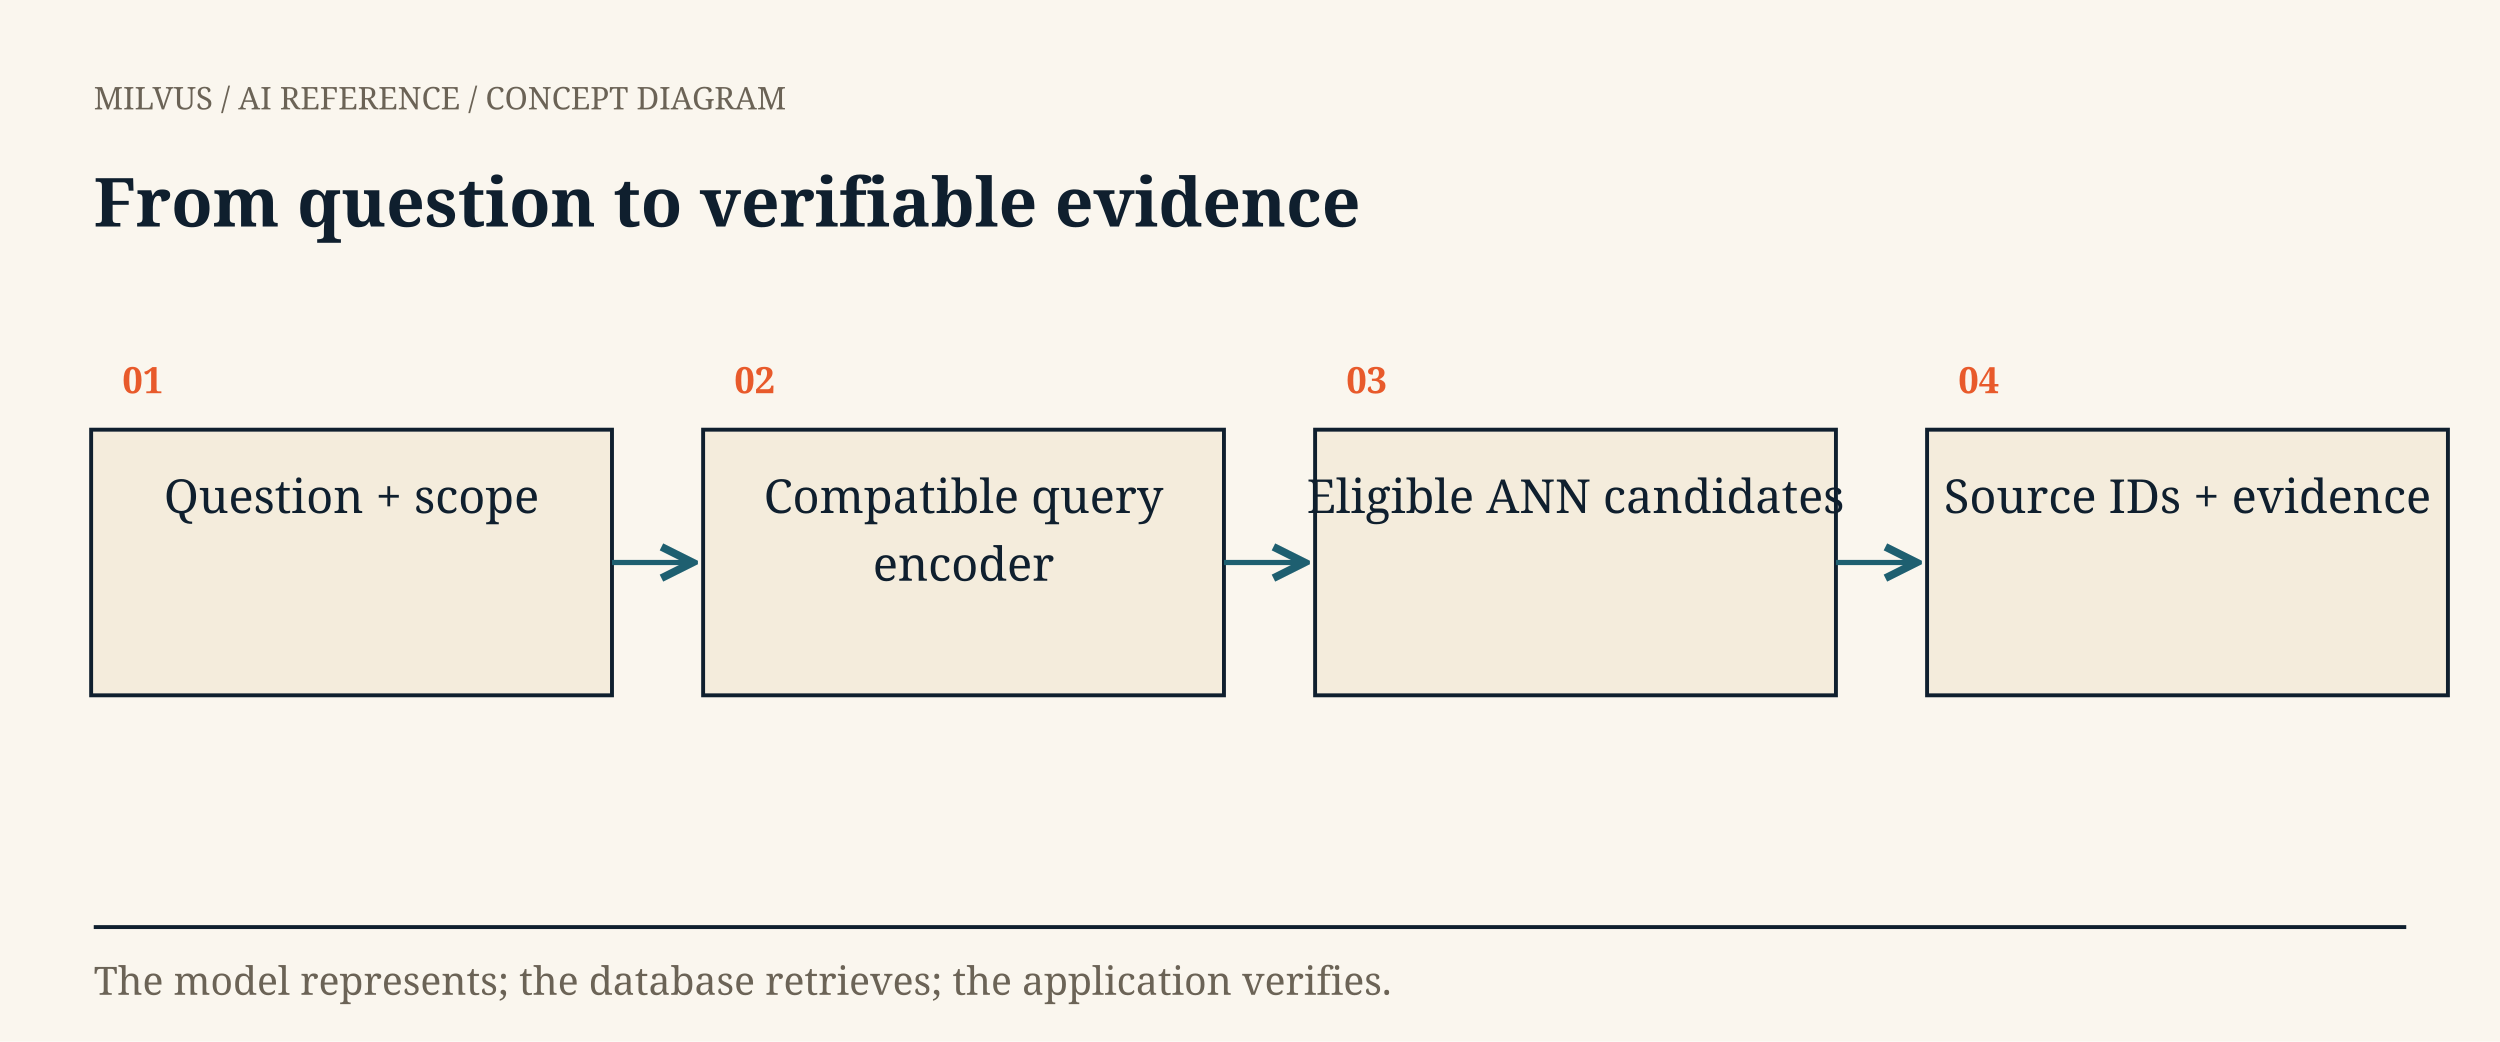
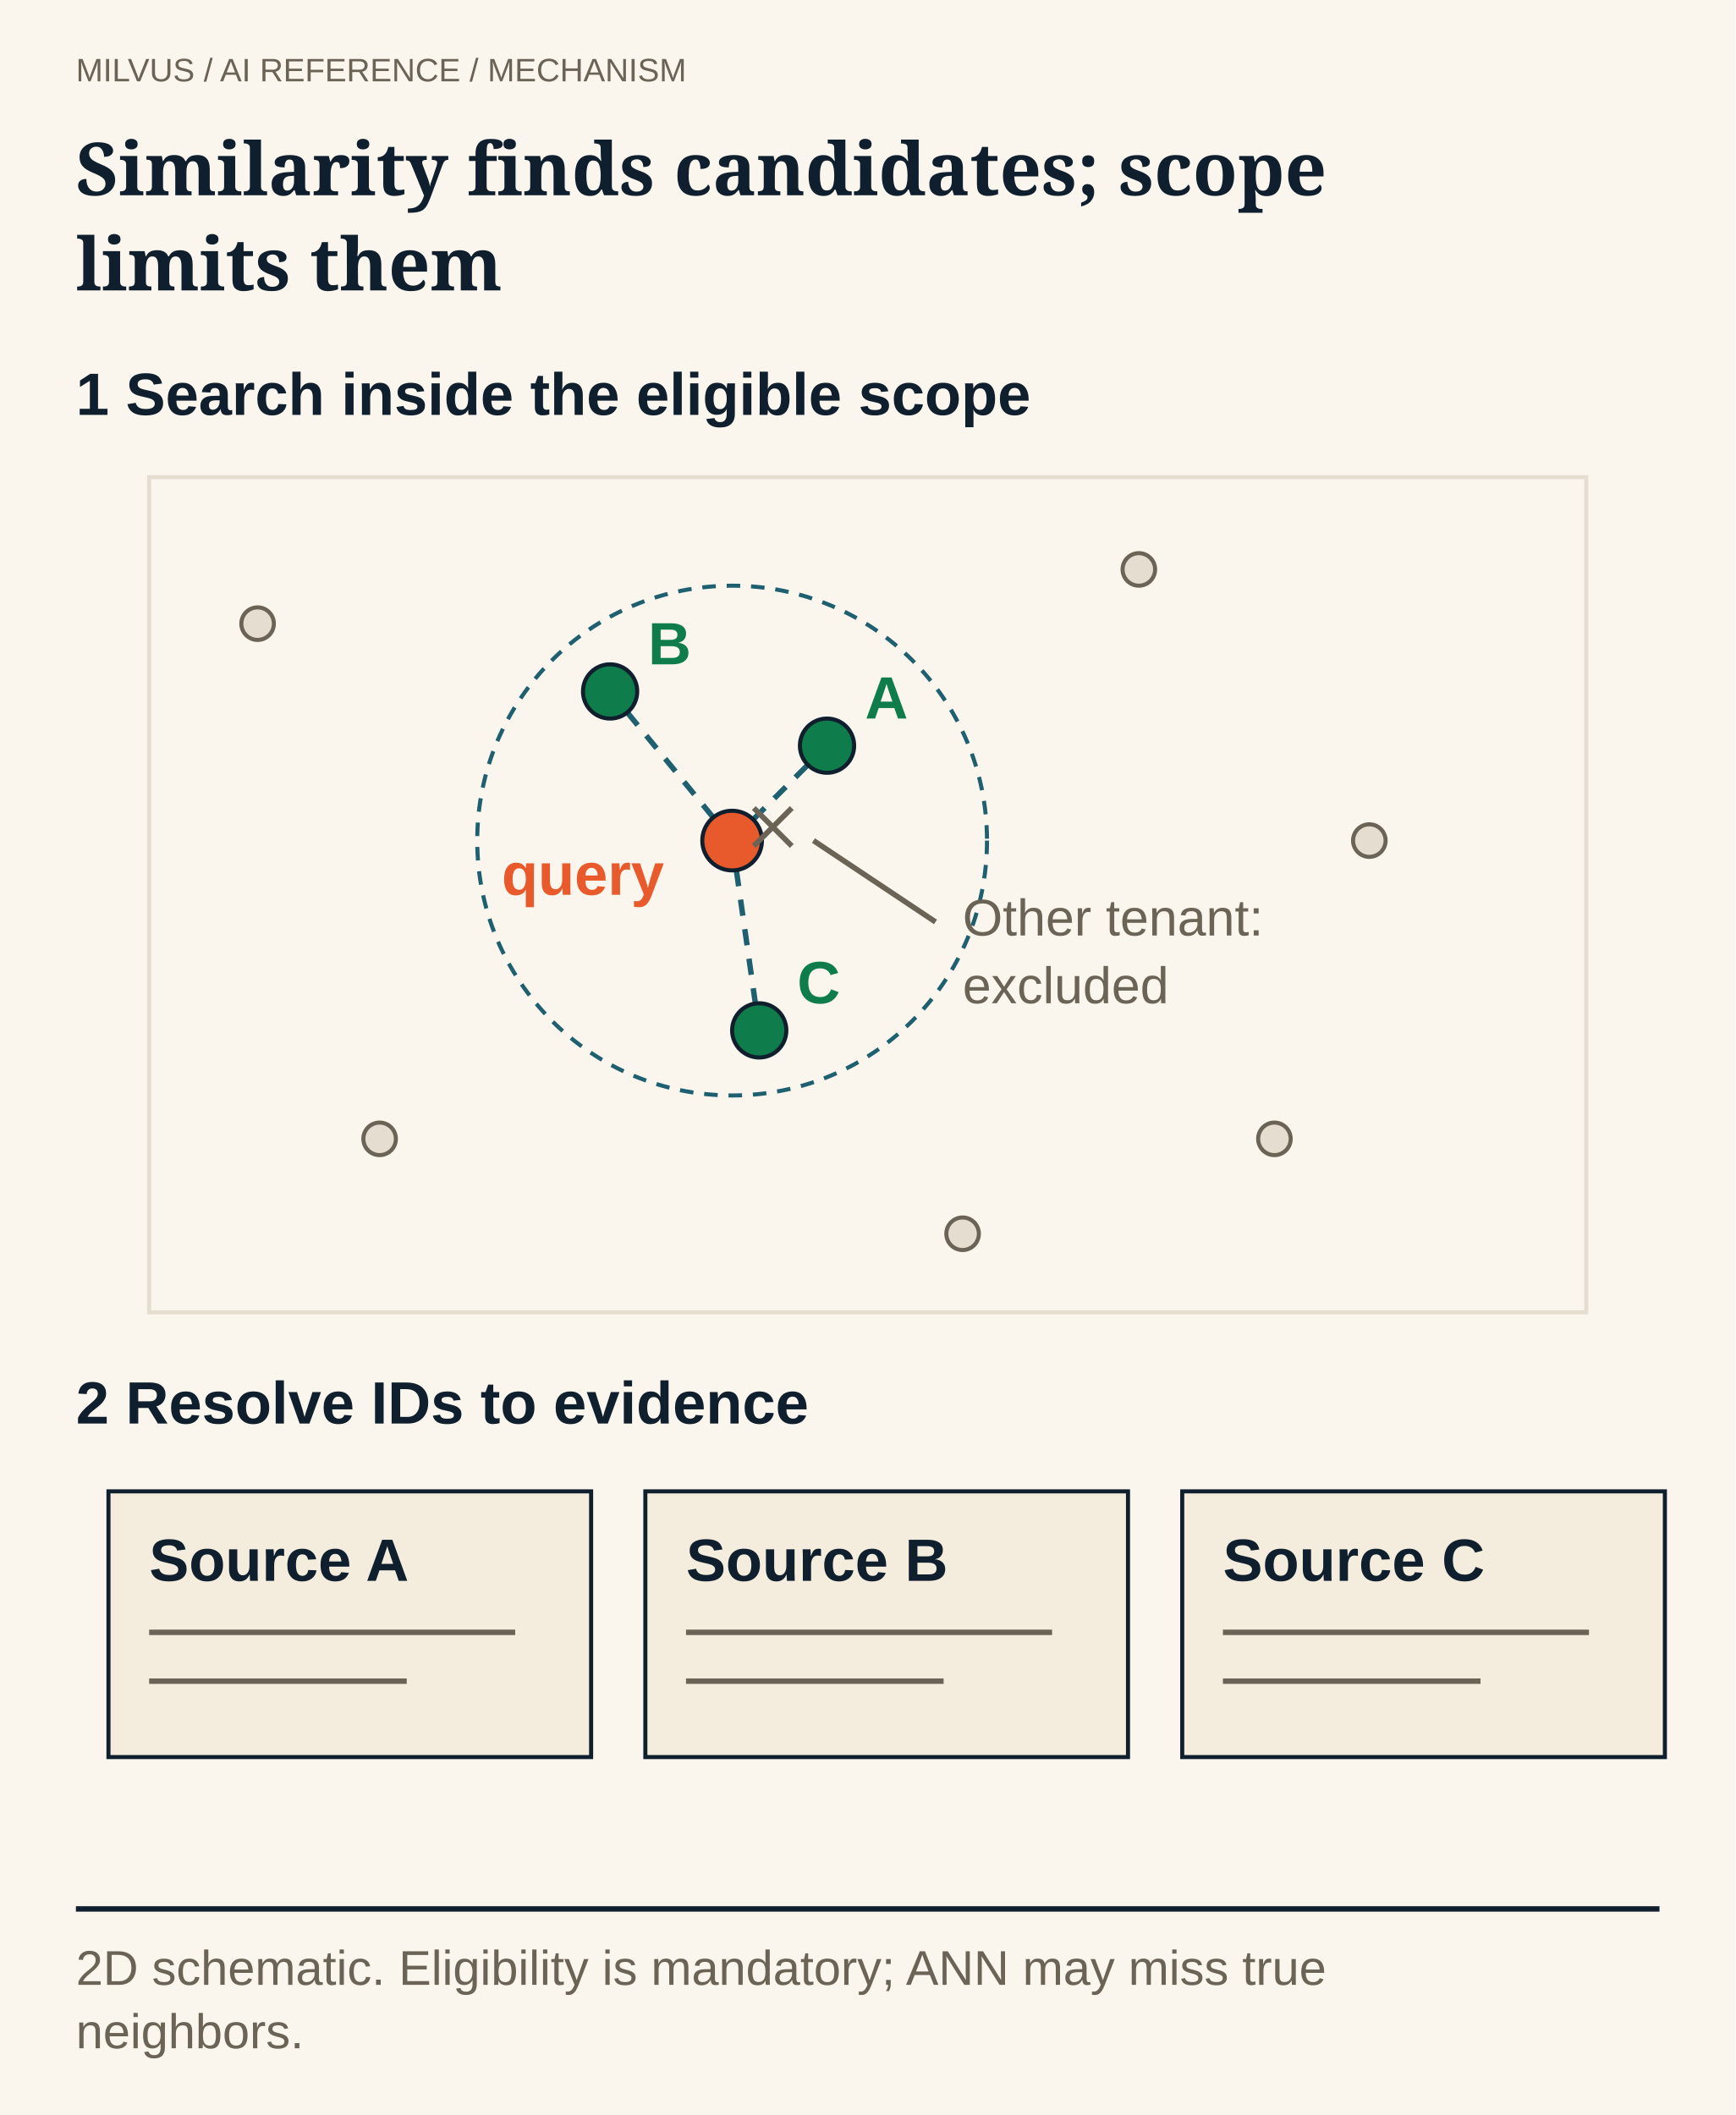
- <svg xmlns="http://www.w3.org/2000/svg" viewBox="0 0 960 400" width="960" height="400" role="img" aria-labelledby="title desc">
+ <svg xmlns="http://www.w3.org/2000/svg" viewBox="0 0 640 780" width="640" height="780" role="img" aria-labelledby="title desc">
  <defs>
    <marker id="arrow" markerWidth="8" markerHeight="8" refX="7" refY="4" orient="auto">
-       <path d="M1 1L7 4L1 7" fill="none" stroke="#1E5F70" stroke-width="1.5" />
+       <path d="M1 1 L7 4 L1 7" fill="none" stroke="#1E5F70" stroke-width="1.5" />
    </marker>
  </defs>
-   <rect width="960" height="400" fill="#FAF6EE" />
-   <g font-family="Georgia, Noto Serif SC, serif">
-     <text x="36" y="42" text-anchor="start" font-size="12" fill="#6B6356" font-weight="400">MILVUS / AI REFERENCE / CONCEPT DIAGRAM</text>
-     <text x="36" y="87" text-anchor="start" font-size="26" fill="#0F1F2E" font-weight="700">From question to verifiable evidence</text>
-     <rect x="35" y="165" width="200" height="102" fill="#F4ECDC" stroke="#0F1F2E" stroke-width="1.5" />
-     <text x="135.0" y="197" text-anchor="middle" font-size="18" fill="#0F1F2E" font-weight="400">Question + scope</text>
-     <text x="47" y="151" text-anchor="start" font-size="14" fill="#E85A2B" font-weight="700">01</text>
-     <path d="M235 216 L266 216" fill="none" stroke="#1E5F70" stroke-width="2" marker-end="url(#arrow)" />
-     <rect x="270" y="165" width="200" height="102" fill="#F4ECDC" stroke="#0F1F2E" stroke-width="1.5" />
-     <text x="370.0" y="197" text-anchor="middle" font-size="18" fill="#0F1F2E" font-weight="400">Compatible query</text>
-     <text x="370.0" y="223" text-anchor="middle" font-size="18" fill="#0F1F2E" font-weight="400">encoder</text>
-     <text x="282" y="151" text-anchor="start" font-size="14" fill="#E85A2B" font-weight="700">02</text>
-     <path d="M470 216 L501 216" fill="none" stroke="#1E5F70" stroke-width="2" marker-end="url(#arrow)" />
-     <rect x="505" y="165" width="200" height="102" fill="#F4ECDC" stroke="#0F1F2E" stroke-width="1.5" />
-     <text x="605.0" y="197" text-anchor="middle" font-size="18" fill="#0F1F2E" font-weight="400">Eligible ANN candidates</text>
-     <text x="517" y="151" text-anchor="start" font-size="14" fill="#E85A2B" font-weight="700">03</text>
-     <path d="M705 216 L736 216" fill="none" stroke="#1E5F70" stroke-width="2" marker-end="url(#arrow)" />
-     <rect x="740" y="165" width="200" height="102" fill="#F4ECDC" stroke="#0F1F2E" stroke-width="1.5" />
-     <text x="840.0" y="197" text-anchor="middle" font-size="18" fill="#0F1F2E" font-weight="400">Source IDs + evidence</text>
-     <text x="752" y="151" text-anchor="start" font-size="14" fill="#E85A2B" font-weight="700">04</text>
-     <path d="M36 356H924" stroke="#0F1F2E" stroke-width="1.5" />
-     <text x="36" y="382" text-anchor="start" font-size="15" fill="#6B6356" font-weight="400">The model represents; the database retrieves; the application verifies.</text>
-   </g>
+   <rect width="640" height="780" fill="#FAF6EE" />
+   <text x="28" y="30" text-anchor="start" font-family="Arial, sans-serif" font-size="12" fill="#6B6356" font-weight="400">
+     <tspan x="28" dy="0">MILVUS / AI REFERENCE / MECHANISM</tspan>
+   </text>
+   <text x="28" y="72" text-anchor="start" font-family="Georgia, serif" font-size="27" fill="#0F1F2E" font-weight="700">
+     <tspan x="28" dy="0">Similarity finds candidates; scope</tspan>
+     <tspan x="28" dy="35.1">limits them</tspan>
+   </text>
+   <text x="28" y="153" text-anchor="start" font-family="Arial, sans-serif" font-size="22" fill="#0F1F2E" font-weight="700">
+     <tspan x="28" dy="0">1  Search inside the eligible scope</tspan>
+   </text>
+   <rect x="55" y="176" width="530" height="308" fill="#FAF6EE" stroke="#E5DDD0" stroke-width="1.5" />
+   <circle cx="270" cy="310" r="94" fill="none" stroke="#1E5F70" stroke-width="1.5" stroke-dasharray="5 4" />
+   <circle cx="95" cy="230" r="6" fill="#E5DDD0" stroke="#6B6356" stroke-width="1.5" />
+   <circle cx="140" cy="420" r="6" fill="#E5DDD0" stroke="#6B6356" stroke-width="1.5" />
+   <circle cx="420" cy="210" r="6" fill="#E5DDD0" stroke="#6B6356" stroke-width="1.5" />
+   <circle cx="505" cy="310" r="6" fill="#E5DDD0" stroke="#6B6356" stroke-width="1.5" />
+   <circle cx="470" cy="420" r="6" fill="#E5DDD0" stroke="#6B6356" stroke-width="1.5" />
+   <circle cx="355" cy="455" r="6" fill="#E5DDD0" stroke="#6B6356" stroke-width="1.5" />
+   <path d="M270 310 L305 275" fill="none" stroke="#1E5F70" stroke-width="2" stroke-dasharray="6 5" />
+   <circle cx="305" cy="275" r="10" fill="#0F7D4B" stroke="#0F1F2E" stroke-width="1.5" />
+   <text x="319" y="265" text-anchor="start" font-family="Arial, sans-serif" font-size="22" fill="#0F7D4B" font-weight="700">
+     <tspan x="319" dy="0">A</tspan>
+   </text>
+   <path d="M270 310 L225 255" fill="none" stroke="#1E5F70" stroke-width="2" stroke-dasharray="6 5" />
+   <circle cx="225" cy="255" r="10" fill="#0F7D4B" stroke="#0F1F2E" stroke-width="1.5" />
+   <text x="239" y="245" text-anchor="start" font-family="Arial, sans-serif" font-size="22" fill="#0F7D4B" font-weight="700">
+     <tspan x="239" dy="0">B</tspan>
+   </text>
+   <path d="M270 310 L280 380" fill="none" stroke="#1E5F70" stroke-width="2" stroke-dasharray="6 5" />
+   <circle cx="280" cy="380" r="10" fill="#0F7D4B" stroke="#0F1F2E" stroke-width="1.5" />
+   <text x="294" y="370" text-anchor="start" font-family="Arial, sans-serif" font-size="22" fill="#0F7D4B" font-weight="700">
+     <tspan x="294" dy="0">C</tspan>
+   </text>
+   <circle cx="270" cy="310" r="11" fill="#E85A2B" stroke="#0F1F2E" stroke-width="1.5" />
+   <text x="185" y="330" text-anchor="start" font-family="Arial, sans-serif" font-size="22" fill="#E85A2B" font-weight="700">
+     <tspan x="185" dy="0">query</tspan>
+   </text>
+   <path d="M278 298 L292 312" fill="none" stroke="#6B6356" stroke-width="2" />
+   <path d="M278 312 L292 298" fill="none" stroke="#6B6356" stroke-width="2" />
+   <text x="355" y="345" text-anchor="start" font-family="Arial, sans-serif" font-size="19" fill="#6B6356" font-weight="400">
+     <tspan x="355" dy="0">Other tenant:</tspan>
+   </text>
+   <text x="355" y="370" text-anchor="start" font-family="Arial, sans-serif" font-size="19" fill="#6B6356" font-weight="400">
+     <tspan x="355" dy="0">excluded</tspan>
+   </text>
+   <path d="M300 310 L345 340" fill="none" stroke="#6B6356" stroke-width="2" />
+   <text x="28" y="525" text-anchor="start" font-family="Arial, sans-serif" font-size="22" fill="#0F1F2E" font-weight="700">
+     <tspan x="28" dy="0">2  Resolve IDs to evidence</tspan>
+   </text>
+   <rect x="40" y="550" width="178" height="98" fill="#F4ECDC" stroke="#0F1F2E" stroke-width="1.5" />
+   <text x="55" y="583" text-anchor="start" font-family="Arial, sans-serif" font-size="22" fill="#0F1F2E" font-weight="700">
+     <tspan x="55" dy="0">Source A</tspan>
+   </text>
+   <path d="M55 602 L190 602" fill="none" stroke="#6B6356" stroke-width="2" />
+   <path d="M55 620 L150 620" fill="none" stroke="#6B6356" stroke-width="2" />
+   <rect x="238" y="550" width="178" height="98" fill="#F4ECDC" stroke="#0F1F2E" stroke-width="1.5" />
+   <text x="253" y="583" text-anchor="start" font-family="Arial, sans-serif" font-size="22" fill="#0F1F2E" font-weight="700">
+     <tspan x="253" dy="0">Source B</tspan>
+   </text>
+   <path d="M253 602 L388 602" fill="none" stroke="#6B6356" stroke-width="2" />
+   <path d="M253 620 L348 620" fill="none" stroke="#6B6356" stroke-width="2" />
+   <rect x="436" y="550" width="178" height="98" fill="#F4ECDC" stroke="#0F1F2E" stroke-width="1.5" />
+   <text x="451" y="583" text-anchor="start" font-family="Arial, sans-serif" font-size="22" fill="#0F1F2E" font-weight="700">
+     <tspan x="451" dy="0">Source C</tspan>
+   </text>
+   <path d="M451 602 L586 602" fill="none" stroke="#6B6356" stroke-width="2" />
+   <path d="M451 620 L546 620" fill="none" stroke="#6B6356" stroke-width="2" />
+   <path d="M28 704 L612 704" fill="none" stroke="#0F1F2E" stroke-width="2" />
+   <text x="28" y="732" text-anchor="start" font-family="Arial, sans-serif" font-size="18" fill="#6B6356" font-weight="400">
+     <tspan x="28" dy="0">2D schematic. Eligibility is mandatory; ANN may miss true</tspan>
+     <tspan x="28" dy="23.4">neighbors.</tspan>
+   </text>
</svg>
